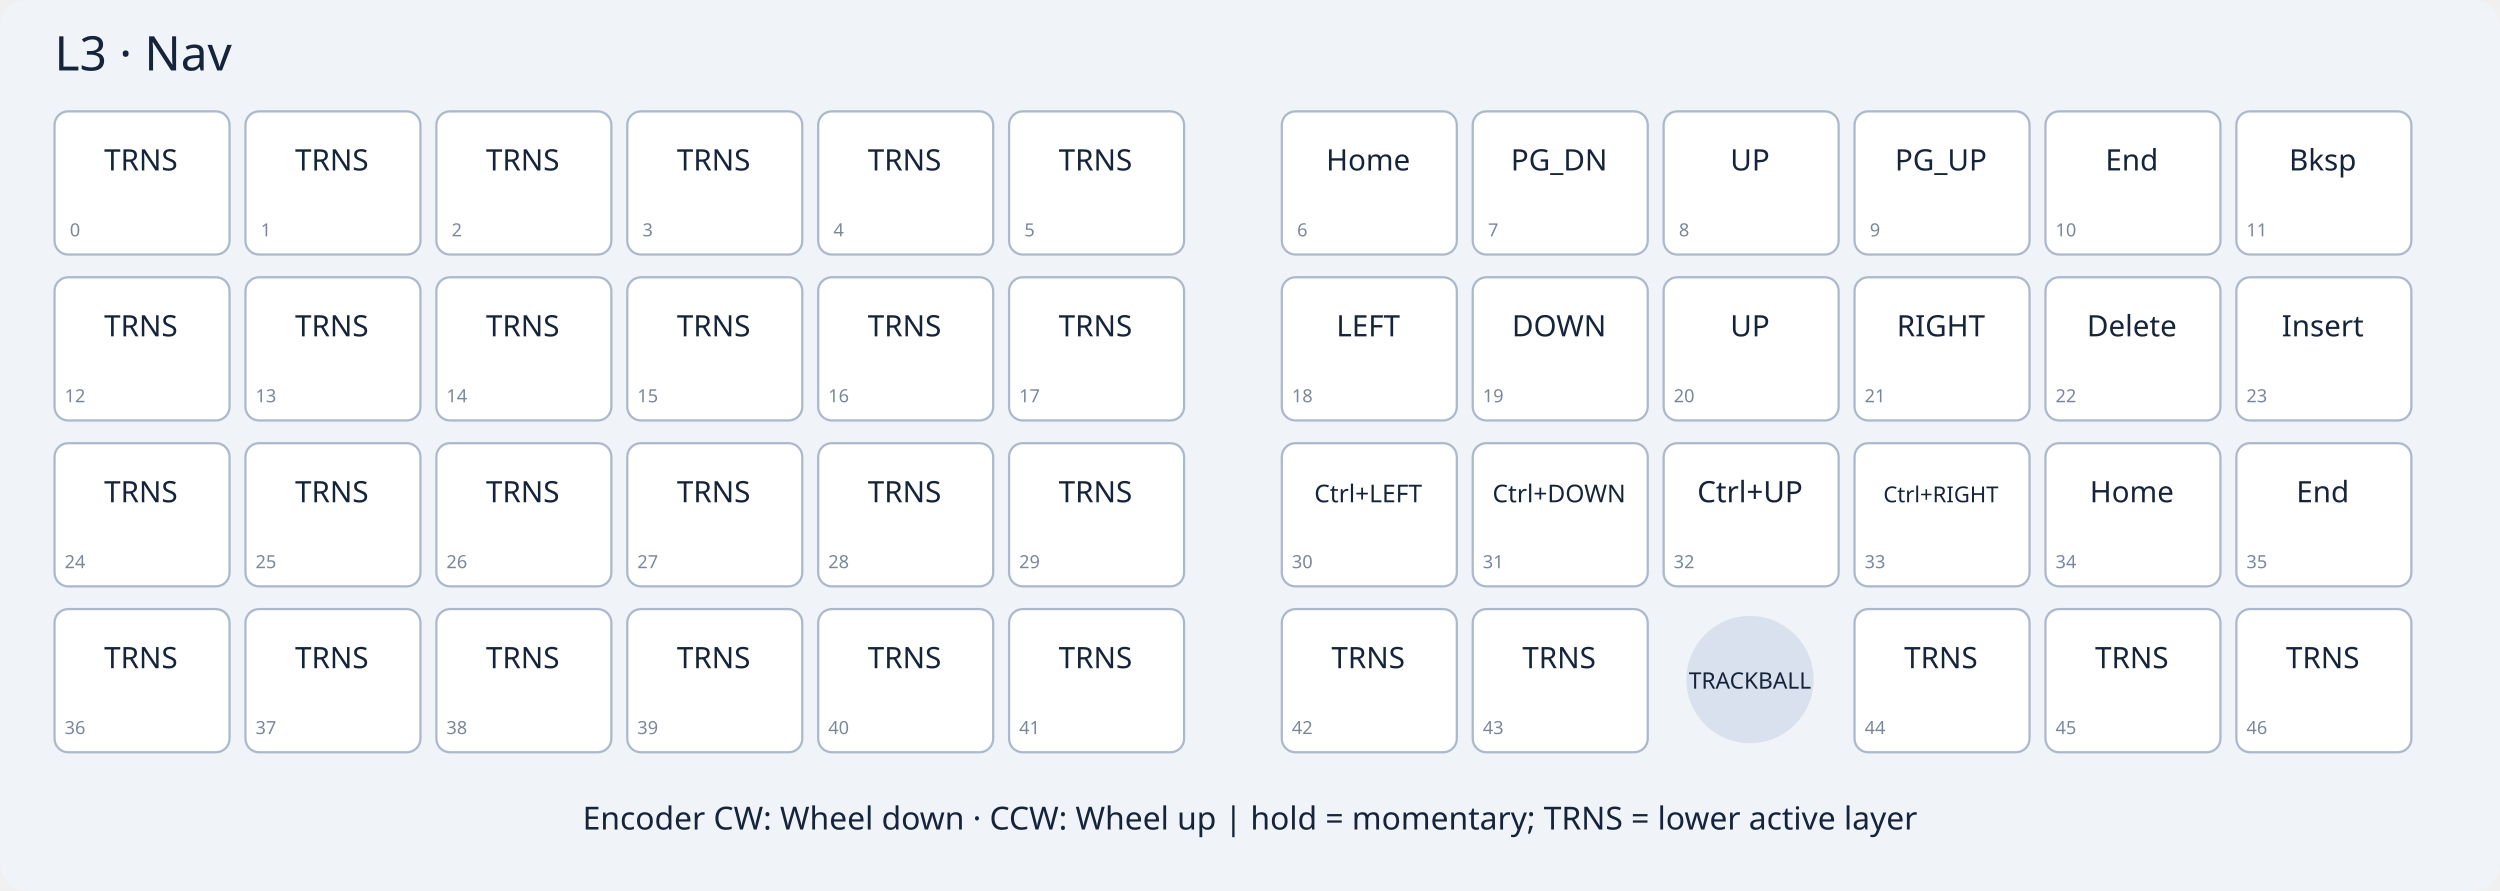
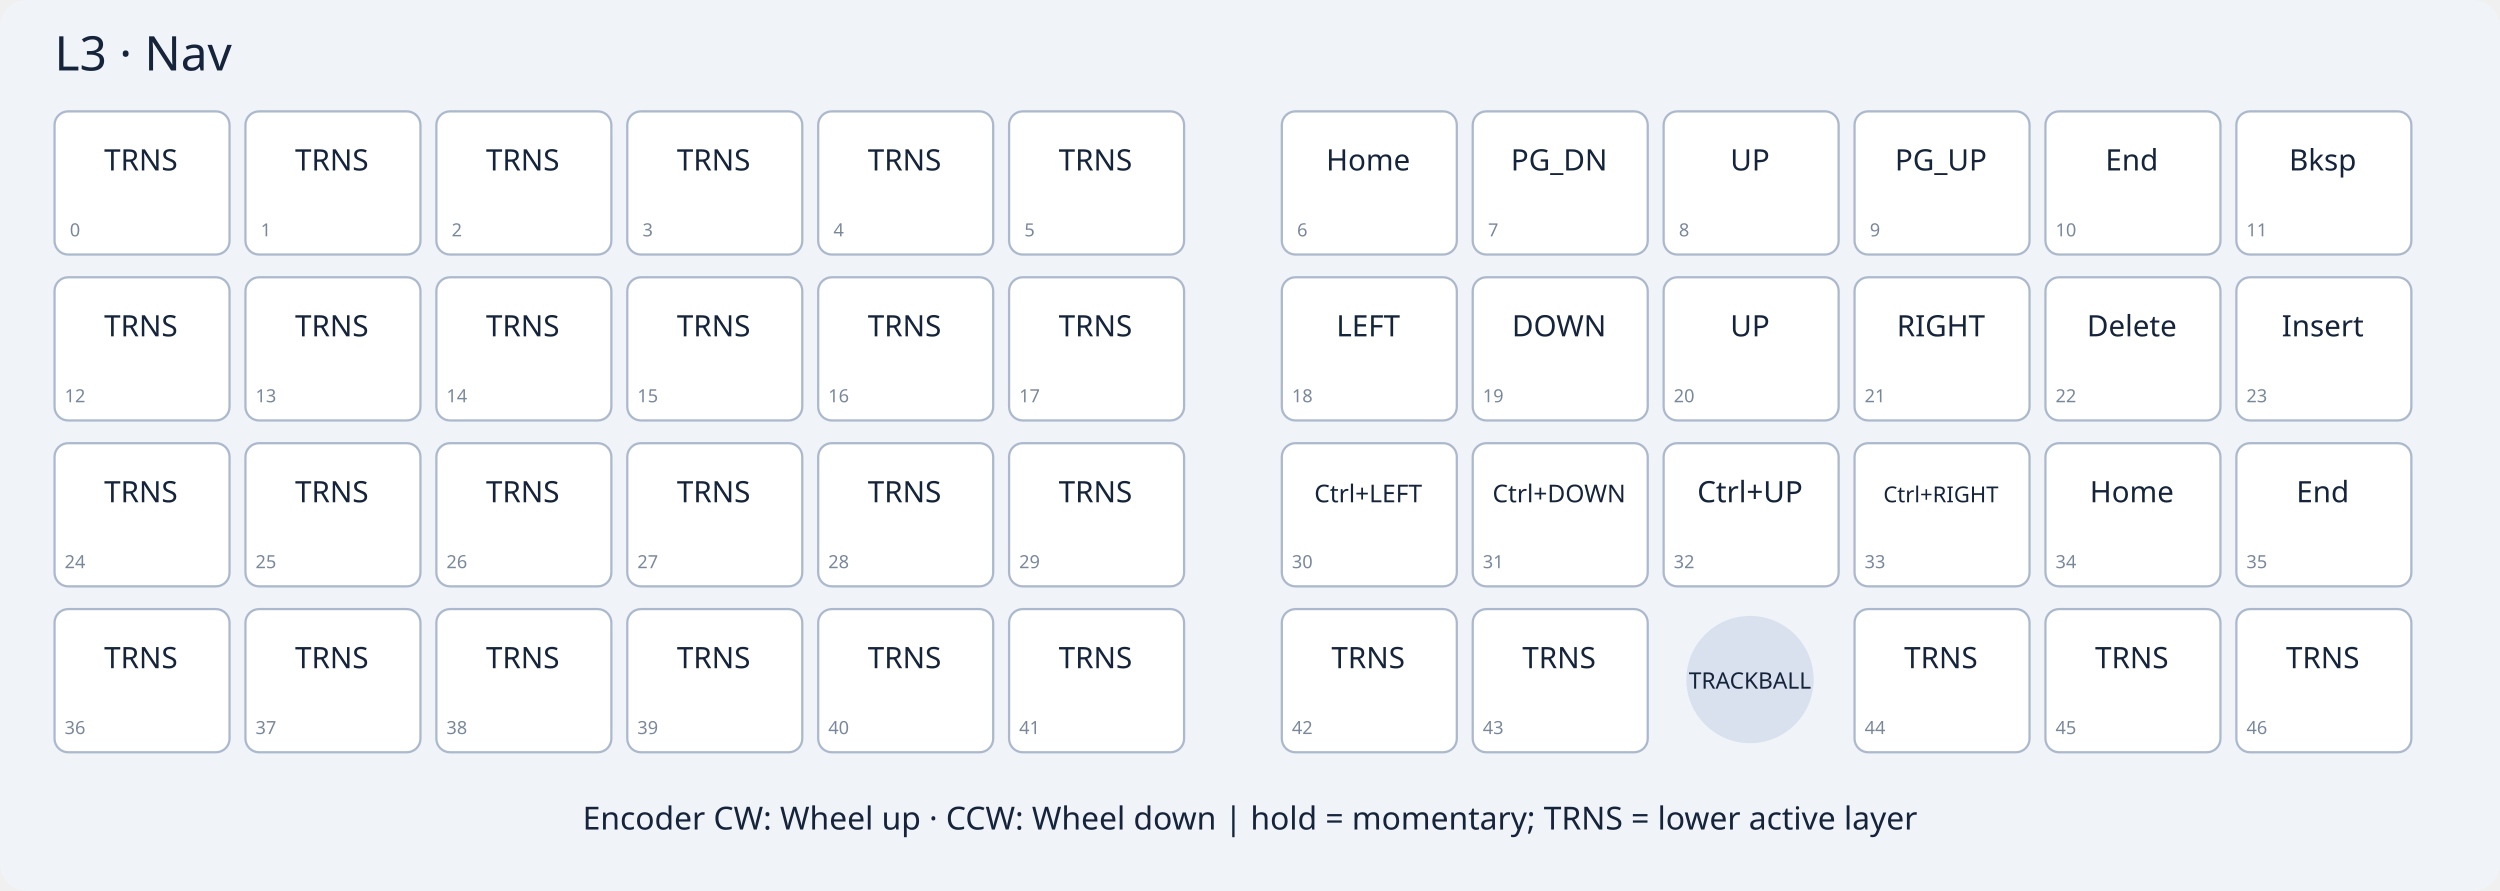
<svg xmlns="http://www.w3.org/2000/svg" width="1100" height="392" viewBox="0 0 1100 392">
  <rect width="1100" height="392" rx="12" fill="#f0f3f7" />
  <text x="24" y="31" font-family="sans-serif" font-size="21" fill="#15243b">L3 · Nav</text>
  <g font-family="sans-serif" fill="#15243b" text-anchor="middle">
    <g>
      <rect x="24" y="49" width="77" height="63" rx="6" fill="white" stroke="#acb9cc" />
      <text x="62" y="75" font-size="13">TRNS</text>
      <text x="33" y="104" font-size="8" fill="#79879b">0</text>
    </g>
    <g>
      <rect x="108" y="49" width="77" height="63" rx="6" fill="white" stroke="#acb9cc" />
      <text x="146" y="75" font-size="13">TRNS</text>
      <text x="117" y="104" font-size="8" fill="#79879b">1</text>
    </g>
    <g>
      <rect x="192" y="49" width="77" height="63" rx="6" fill="white" stroke="#acb9cc" />
      <text x="230" y="75" font-size="13">TRNS</text>
      <text x="201" y="104" font-size="8" fill="#79879b">2</text>
    </g>
    <g>
      <rect x="276" y="49" width="77" height="63" rx="6" fill="white" stroke="#acb9cc" />
      <text x="314" y="75" font-size="13">TRNS</text>
      <text x="285" y="104" font-size="8" fill="#79879b">3</text>
    </g>
    <g>
      <rect x="360" y="49" width="77" height="63" rx="6" fill="white" stroke="#acb9cc" />
      <text x="398" y="75" font-size="13">TRNS</text>
      <text x="369" y="104" font-size="8" fill="#79879b">4</text>
    </g>
    <g>
      <rect x="444" y="49" width="77" height="63" rx="6" fill="white" stroke="#acb9cc" />
      <text x="482" y="75" font-size="13">TRNS</text>
      <text x="453" y="104" font-size="8" fill="#79879b">5</text>
    </g>
    <g>
      <rect x="564" y="49" width="77" height="63" rx="6" fill="white" stroke="#acb9cc" />
      <text x="602" y="75" font-size="13">Home</text>
      <text x="573" y="104" font-size="8" fill="#79879b">6</text>
    </g>
    <g>
      <rect x="648" y="49" width="77" height="63" rx="6" fill="white" stroke="#acb9cc" />
      <text x="686" y="75" font-size="13">PG_DN</text>
      <text x="657" y="104" font-size="8" fill="#79879b">7</text>
    </g>
    <g>
      <rect x="732" y="49" width="77" height="63" rx="6" fill="white" stroke="#acb9cc" />
      <text x="770" y="75" font-size="13">UP</text>
      <text x="741" y="104" font-size="8" fill="#79879b">8</text>
    </g>
    <g>
      <rect x="816" y="49" width="77" height="63" rx="6" fill="white" stroke="#acb9cc" />
      <text x="854" y="75" font-size="13">PG_UP</text>
      <text x="825" y="104" font-size="8" fill="#79879b">9</text>
    </g>
    <g>
      <rect x="900" y="49" width="77" height="63" rx="6" fill="white" stroke="#acb9cc" />
      <text x="938" y="75" font-size="13">End</text>
      <text x="909" y="104" font-size="8" fill="#79879b">10</text>
    </g>
    <g>
      <rect x="984" y="49" width="77" height="63" rx="6" fill="white" stroke="#acb9cc" />
      <text x="1022" y="75" font-size="13">Bksp</text>
      <text x="993" y="104" font-size="8" fill="#79879b">11</text>
    </g>
    <g>
      <rect x="24" y="122" width="77" height="63" rx="6" fill="white" stroke="#acb9cc" />
      <text x="62" y="148" font-size="13">TRNS</text>
      <text x="33" y="177" font-size="8" fill="#79879b">12</text>
    </g>
    <g>
      <rect x="108" y="122" width="77" height="63" rx="6" fill="white" stroke="#acb9cc" />
      <text x="146" y="148" font-size="13">TRNS</text>
      <text x="117" y="177" font-size="8" fill="#79879b">13</text>
    </g>
    <g>
      <rect x="192" y="122" width="77" height="63" rx="6" fill="white" stroke="#acb9cc" />
      <text x="230" y="148" font-size="13">TRNS</text>
      <text x="201" y="177" font-size="8" fill="#79879b">14</text>
    </g>
    <g>
      <rect x="276" y="122" width="77" height="63" rx="6" fill="white" stroke="#acb9cc" />
      <text x="314" y="148" font-size="13">TRNS</text>
      <text x="285" y="177" font-size="8" fill="#79879b">15</text>
    </g>
    <g>
      <rect x="360" y="122" width="77" height="63" rx="6" fill="white" stroke="#acb9cc" />
      <text x="398" y="148" font-size="13">TRNS</text>
      <text x="369" y="177" font-size="8" fill="#79879b">16</text>
    </g>
    <g>
      <rect x="444" y="122" width="77" height="63" rx="6" fill="white" stroke="#acb9cc" />
      <text x="482" y="148" font-size="13">TRNS</text>
      <text x="453" y="177" font-size="8" fill="#79879b">17</text>
    </g>
    <g>
      <rect x="564" y="122" width="77" height="63" rx="6" fill="white" stroke="#acb9cc" />
      <text x="602" y="148" font-size="13">LEFT</text>
      <text x="573" y="177" font-size="8" fill="#79879b">18</text>
    </g>
    <g>
      <rect x="648" y="122" width="77" height="63" rx="6" fill="white" stroke="#acb9cc" />
      <text x="686" y="148" font-size="13">DOWN</text>
      <text x="657" y="177" font-size="8" fill="#79879b">19</text>
    </g>
    <g>
      <rect x="732" y="122" width="77" height="63" rx="6" fill="white" stroke="#acb9cc" />
      <text x="770" y="148" font-size="13">UP</text>
      <text x="741" y="177" font-size="8" fill="#79879b">20</text>
    </g>
    <g>
      <rect x="816" y="122" width="77" height="63" rx="6" fill="white" stroke="#acb9cc" />
      <text x="854" y="148" font-size="13">RIGHT</text>
      <text x="825" y="177" font-size="8" fill="#79879b">21</text>
    </g>
    <g>
      <rect x="900" y="122" width="77" height="63" rx="6" fill="white" stroke="#acb9cc" />
      <text x="938" y="148" font-size="13">Delete</text>
      <text x="909" y="177" font-size="8" fill="#79879b">22</text>
    </g>
    <g>
      <rect x="984" y="122" width="77" height="63" rx="6" fill="white" stroke="#acb9cc" />
      <text x="1022" y="148" font-size="13">Insert</text>
      <text x="993" y="177" font-size="8" fill="#79879b">23</text>
    </g>
    <g>
      <rect x="24" y="195" width="77" height="63" rx="6" fill="white" stroke="#acb9cc" />
      <text x="62" y="221" font-size="13">TRNS</text>
      <text x="33" y="250" font-size="8" fill="#79879b">24</text>
    </g>
    <g>
      <rect x="108" y="195" width="77" height="63" rx="6" fill="white" stroke="#acb9cc" />
      <text x="146" y="221" font-size="13">TRNS</text>
      <text x="117" y="250" font-size="8" fill="#79879b">25</text>
    </g>
    <g>
      <rect x="192" y="195" width="77" height="63" rx="6" fill="white" stroke="#acb9cc" />
      <text x="230" y="221" font-size="13">TRNS</text>
      <text x="201" y="250" font-size="8" fill="#79879b">26</text>
    </g>
    <g>
      <rect x="276" y="195" width="77" height="63" rx="6" fill="white" stroke="#acb9cc" />
      <text x="314" y="221" font-size="13">TRNS</text>
      <text x="285" y="250" font-size="8" fill="#79879b">27</text>
    </g>
    <g>
      <rect x="360" y="195" width="77" height="63" rx="6" fill="white" stroke="#acb9cc" />
      <text x="398" y="221" font-size="13">TRNS</text>
      <text x="369" y="250" font-size="8" fill="#79879b">28</text>
    </g>
    <g>
      <rect x="444" y="195" width="77" height="63" rx="6" fill="white" stroke="#acb9cc" />
      <text x="482" y="221" font-size="13">TRNS</text>
      <text x="453" y="250" font-size="8" fill="#79879b">29</text>
    </g>
    <g>
      <rect x="564" y="195" width="77" height="63" rx="6" fill="white" stroke="#acb9cc" />
      <text x="602" y="221" font-size="10.8">Ctrl+LEFT</text>
      <text x="573" y="250" font-size="8" fill="#79879b">30</text>
    </g>
    <g>
      <rect x="648" y="195" width="77" height="63" rx="6" fill="white" stroke="#acb9cc" />
      <text x="686" y="221" font-size="10.8">Ctrl+DOWN</text>
      <text x="657" y="250" font-size="8" fill="#79879b">31</text>
    </g>
    <g>
      <rect x="732" y="195" width="77" height="63" rx="6" fill="white" stroke="#acb9cc" />
      <text x="770" y="221" font-size="13">Ctrl+UP</text>
      <text x="741" y="250" font-size="8" fill="#79879b">32</text>
    </g>
    <g>
      <rect x="816" y="195" width="77" height="63" rx="6" fill="white" stroke="#acb9cc" />
      <text x="854" y="221" font-size="9.7">Ctrl+RIGHT</text>
      <text x="825" y="250" font-size="8" fill="#79879b">33</text>
    </g>
    <g>
      <rect x="900" y="195" width="77" height="63" rx="6" fill="white" stroke="#acb9cc" />
      <text x="938" y="221" font-size="13">Home</text>
      <text x="909" y="250" font-size="8" fill="#79879b">34</text>
    </g>
    <g>
      <rect x="984" y="195" width="77" height="63" rx="6" fill="white" stroke="#acb9cc" />
      <text x="1022" y="221" font-size="13">End</text>
      <text x="993" y="250" font-size="8" fill="#79879b">35</text>
    </g>
    <g>
      <rect x="24" y="268" width="77" height="63" rx="6" fill="white" stroke="#acb9cc" />
      <text x="62" y="294" font-size="13">TRNS</text>
      <text x="33" y="323" font-size="8" fill="#79879b">36</text>
    </g>
    <g>
      <rect x="108" y="268" width="77" height="63" rx="6" fill="white" stroke="#acb9cc" />
      <text x="146" y="294" font-size="13">TRNS</text>
      <text x="117" y="323" font-size="8" fill="#79879b">37</text>
    </g>
    <g>
      <rect x="192" y="268" width="77" height="63" rx="6" fill="white" stroke="#acb9cc" />
      <text x="230" y="294" font-size="13">TRNS</text>
      <text x="201" y="323" font-size="8" fill="#79879b">38</text>
    </g>
    <g>
      <rect x="276" y="268" width="77" height="63" rx="6" fill="white" stroke="#acb9cc" />
      <text x="314" y="294" font-size="13">TRNS</text>
      <text x="285" y="323" font-size="8" fill="#79879b">39</text>
    </g>
    <g>
      <rect x="360" y="268" width="77" height="63" rx="6" fill="white" stroke="#acb9cc" />
      <text x="398" y="294" font-size="13">TRNS</text>
      <text x="369" y="323" font-size="8" fill="#79879b">40</text>
    </g>
    <g>
      <rect x="444" y="268" width="77" height="63" rx="6" fill="white" stroke="#acb9cc" />
      <text x="482" y="294" font-size="13">TRNS</text>
      <text x="453" y="323" font-size="8" fill="#79879b">41</text>
    </g>
    <g>
      <rect x="564" y="268" width="77" height="63" rx="6" fill="white" stroke="#acb9cc" />
      <text x="602" y="294" font-size="13">TRNS</text>
      <text x="573" y="323" font-size="8" fill="#79879b">42</text>
    </g>
    <g>
      <rect x="648" y="268" width="77" height="63" rx="6" fill="white" stroke="#acb9cc" />
      <text x="686" y="294" font-size="13">TRNS</text>
      <text x="657" y="323" font-size="8" fill="#79879b">43</text>
    </g>
    <circle cx="770" cy="299" r="28" fill="#d8e1ed" />
    <text x="770" y="303" font-size="10">TRACKBALL</text>
    <g>
      <rect x="816" y="268" width="77" height="63" rx="6" fill="white" stroke="#acb9cc" />
      <text x="854" y="294" font-size="13">TRNS</text>
      <text x="825" y="323" font-size="8" fill="#79879b">44</text>
    </g>
    <g>
      <rect x="900" y="268" width="77" height="63" rx="6" fill="white" stroke="#acb9cc" />
      <text x="938" y="294" font-size="13">TRNS</text>
      <text x="909" y="323" font-size="8" fill="#79879b">45</text>
    </g>
    <g>
      <rect x="984" y="268" width="77" height="63" rx="6" fill="white" stroke="#acb9cc" />
      <text x="1022" y="294" font-size="13">TRNS</text>
      <text x="993" y="323" font-size="8" fill="#79879b">46</text>
    </g>
-     <text x="550" y="365" font-size="14">Encoder CW: Wheel down · CCW: Wheel up | hold = momentary; TRNS = lower active layer</text>
+     <text x="550" y="365" font-size="14">Encoder CW: Wheel up · CCW: Wheel down | hold = momentary; TRNS = lower active layer</text>
  </g>
</svg>
